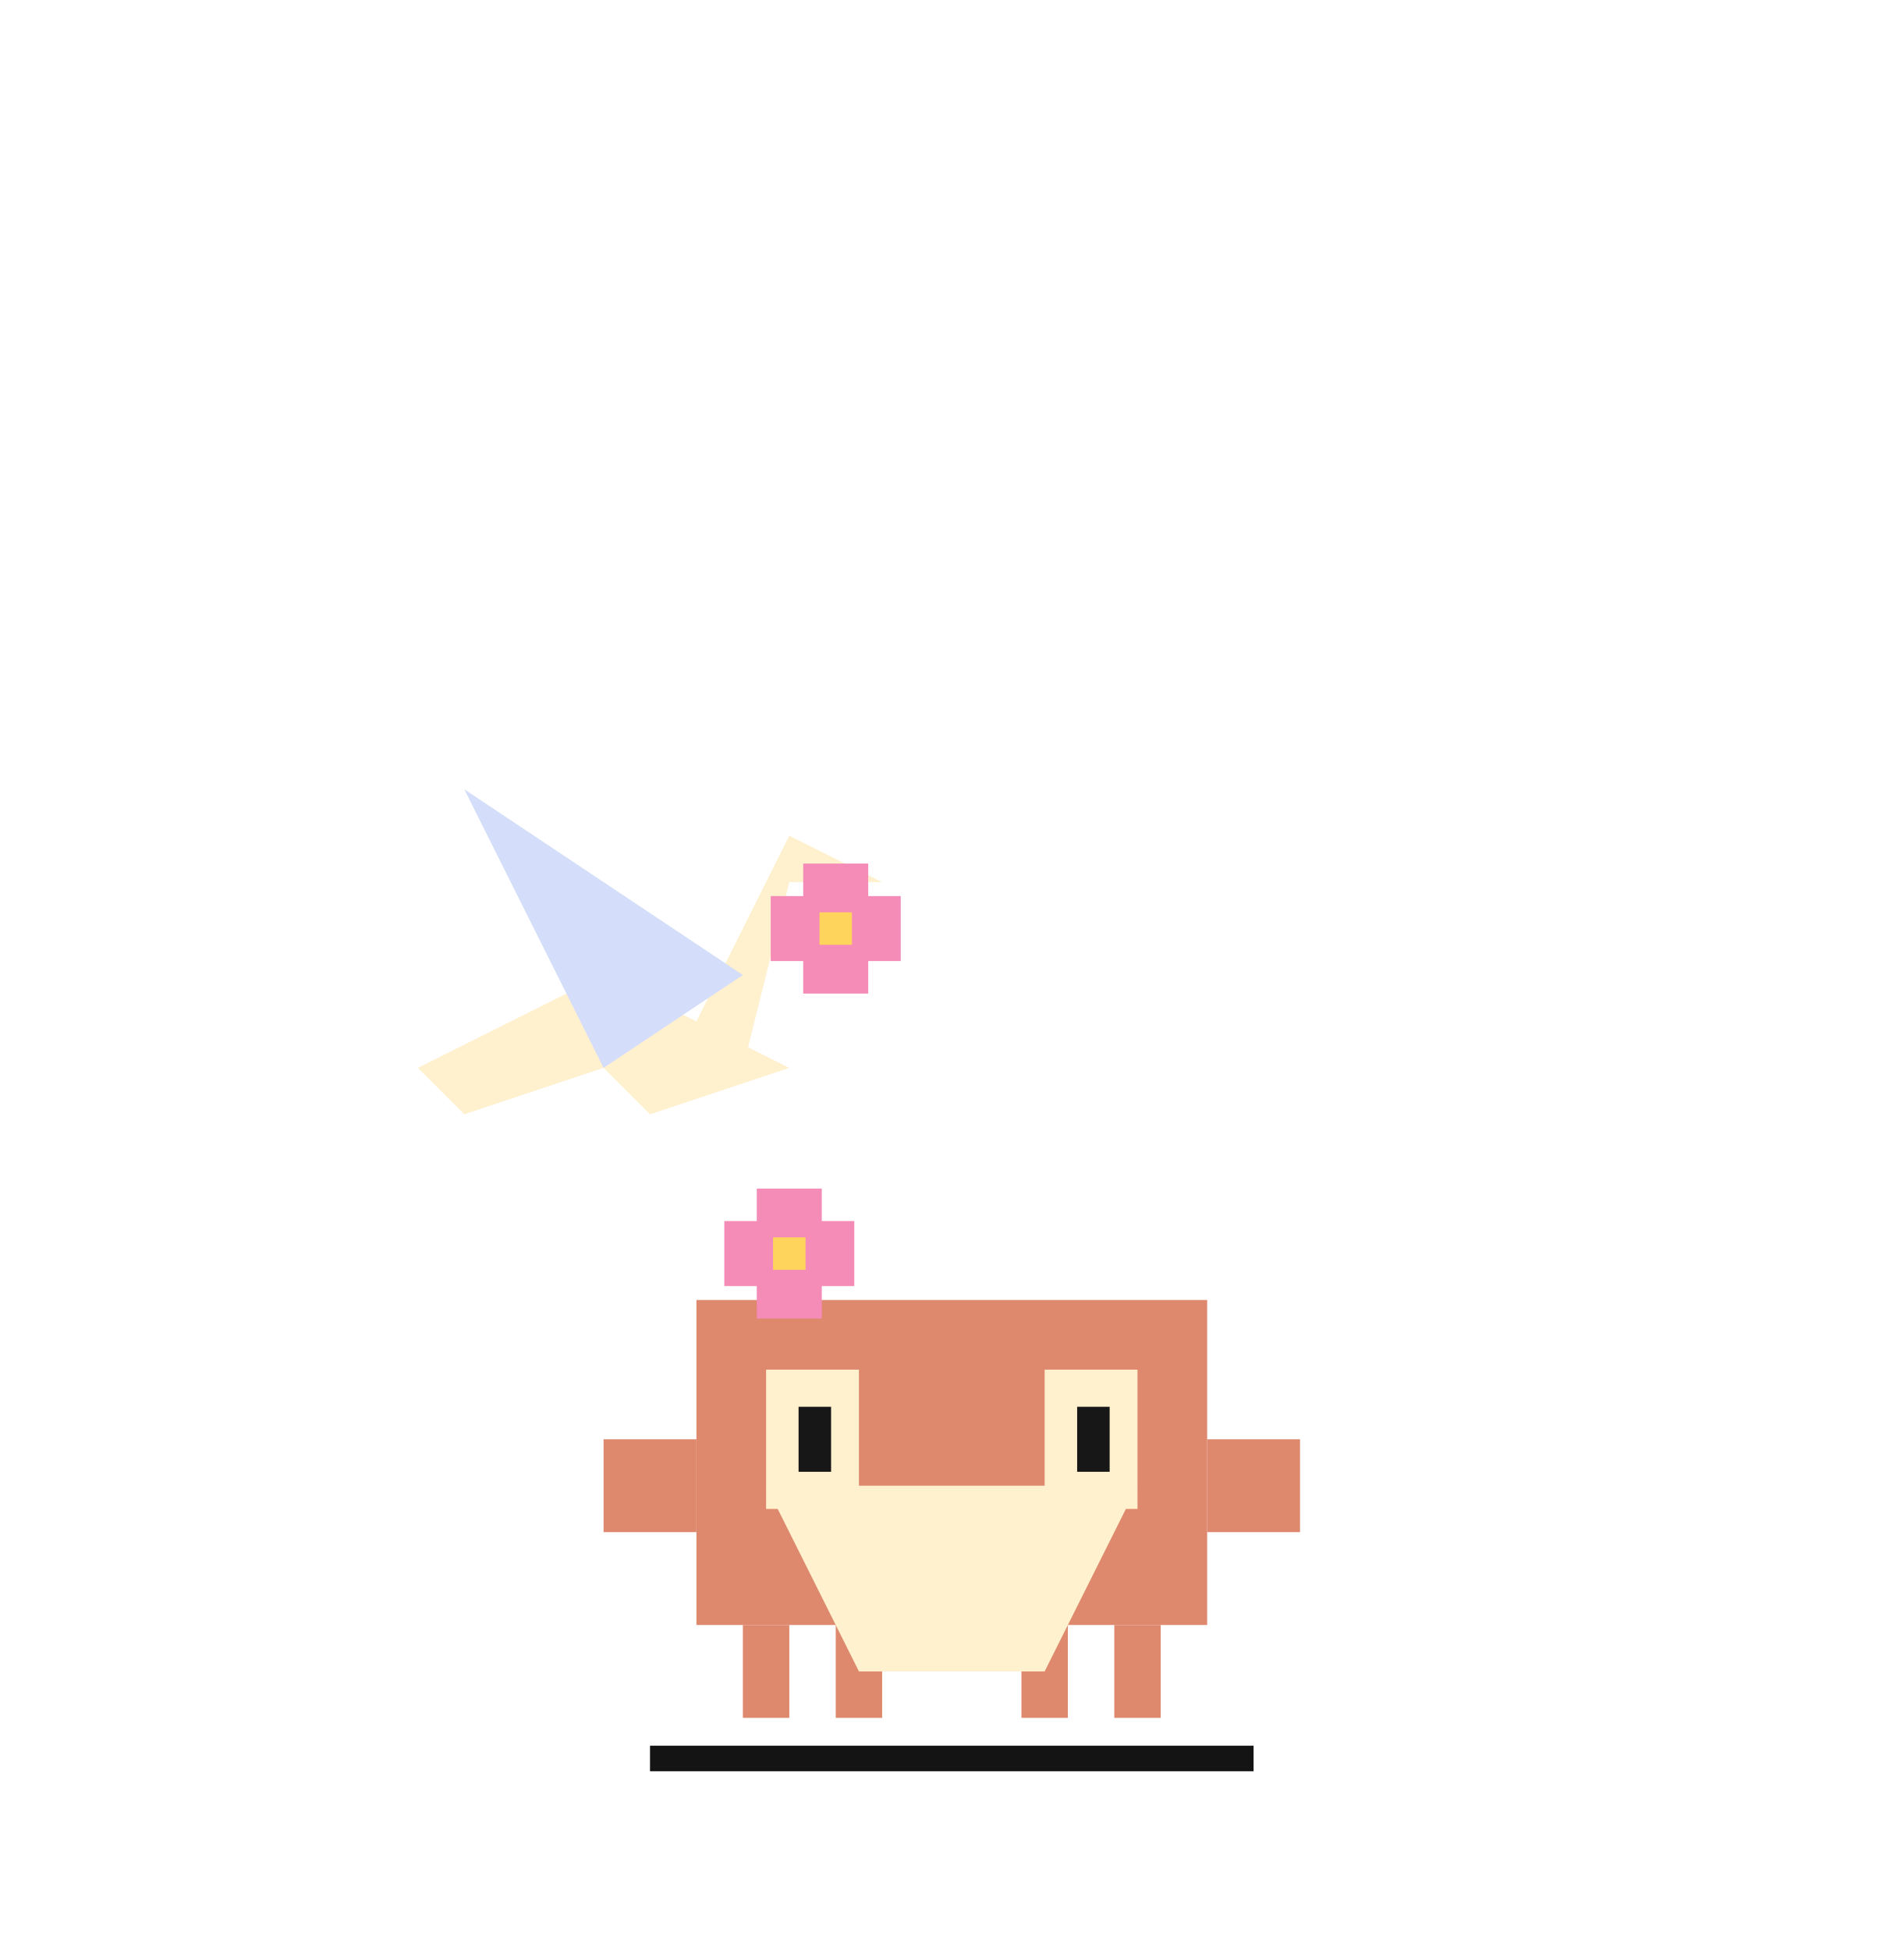
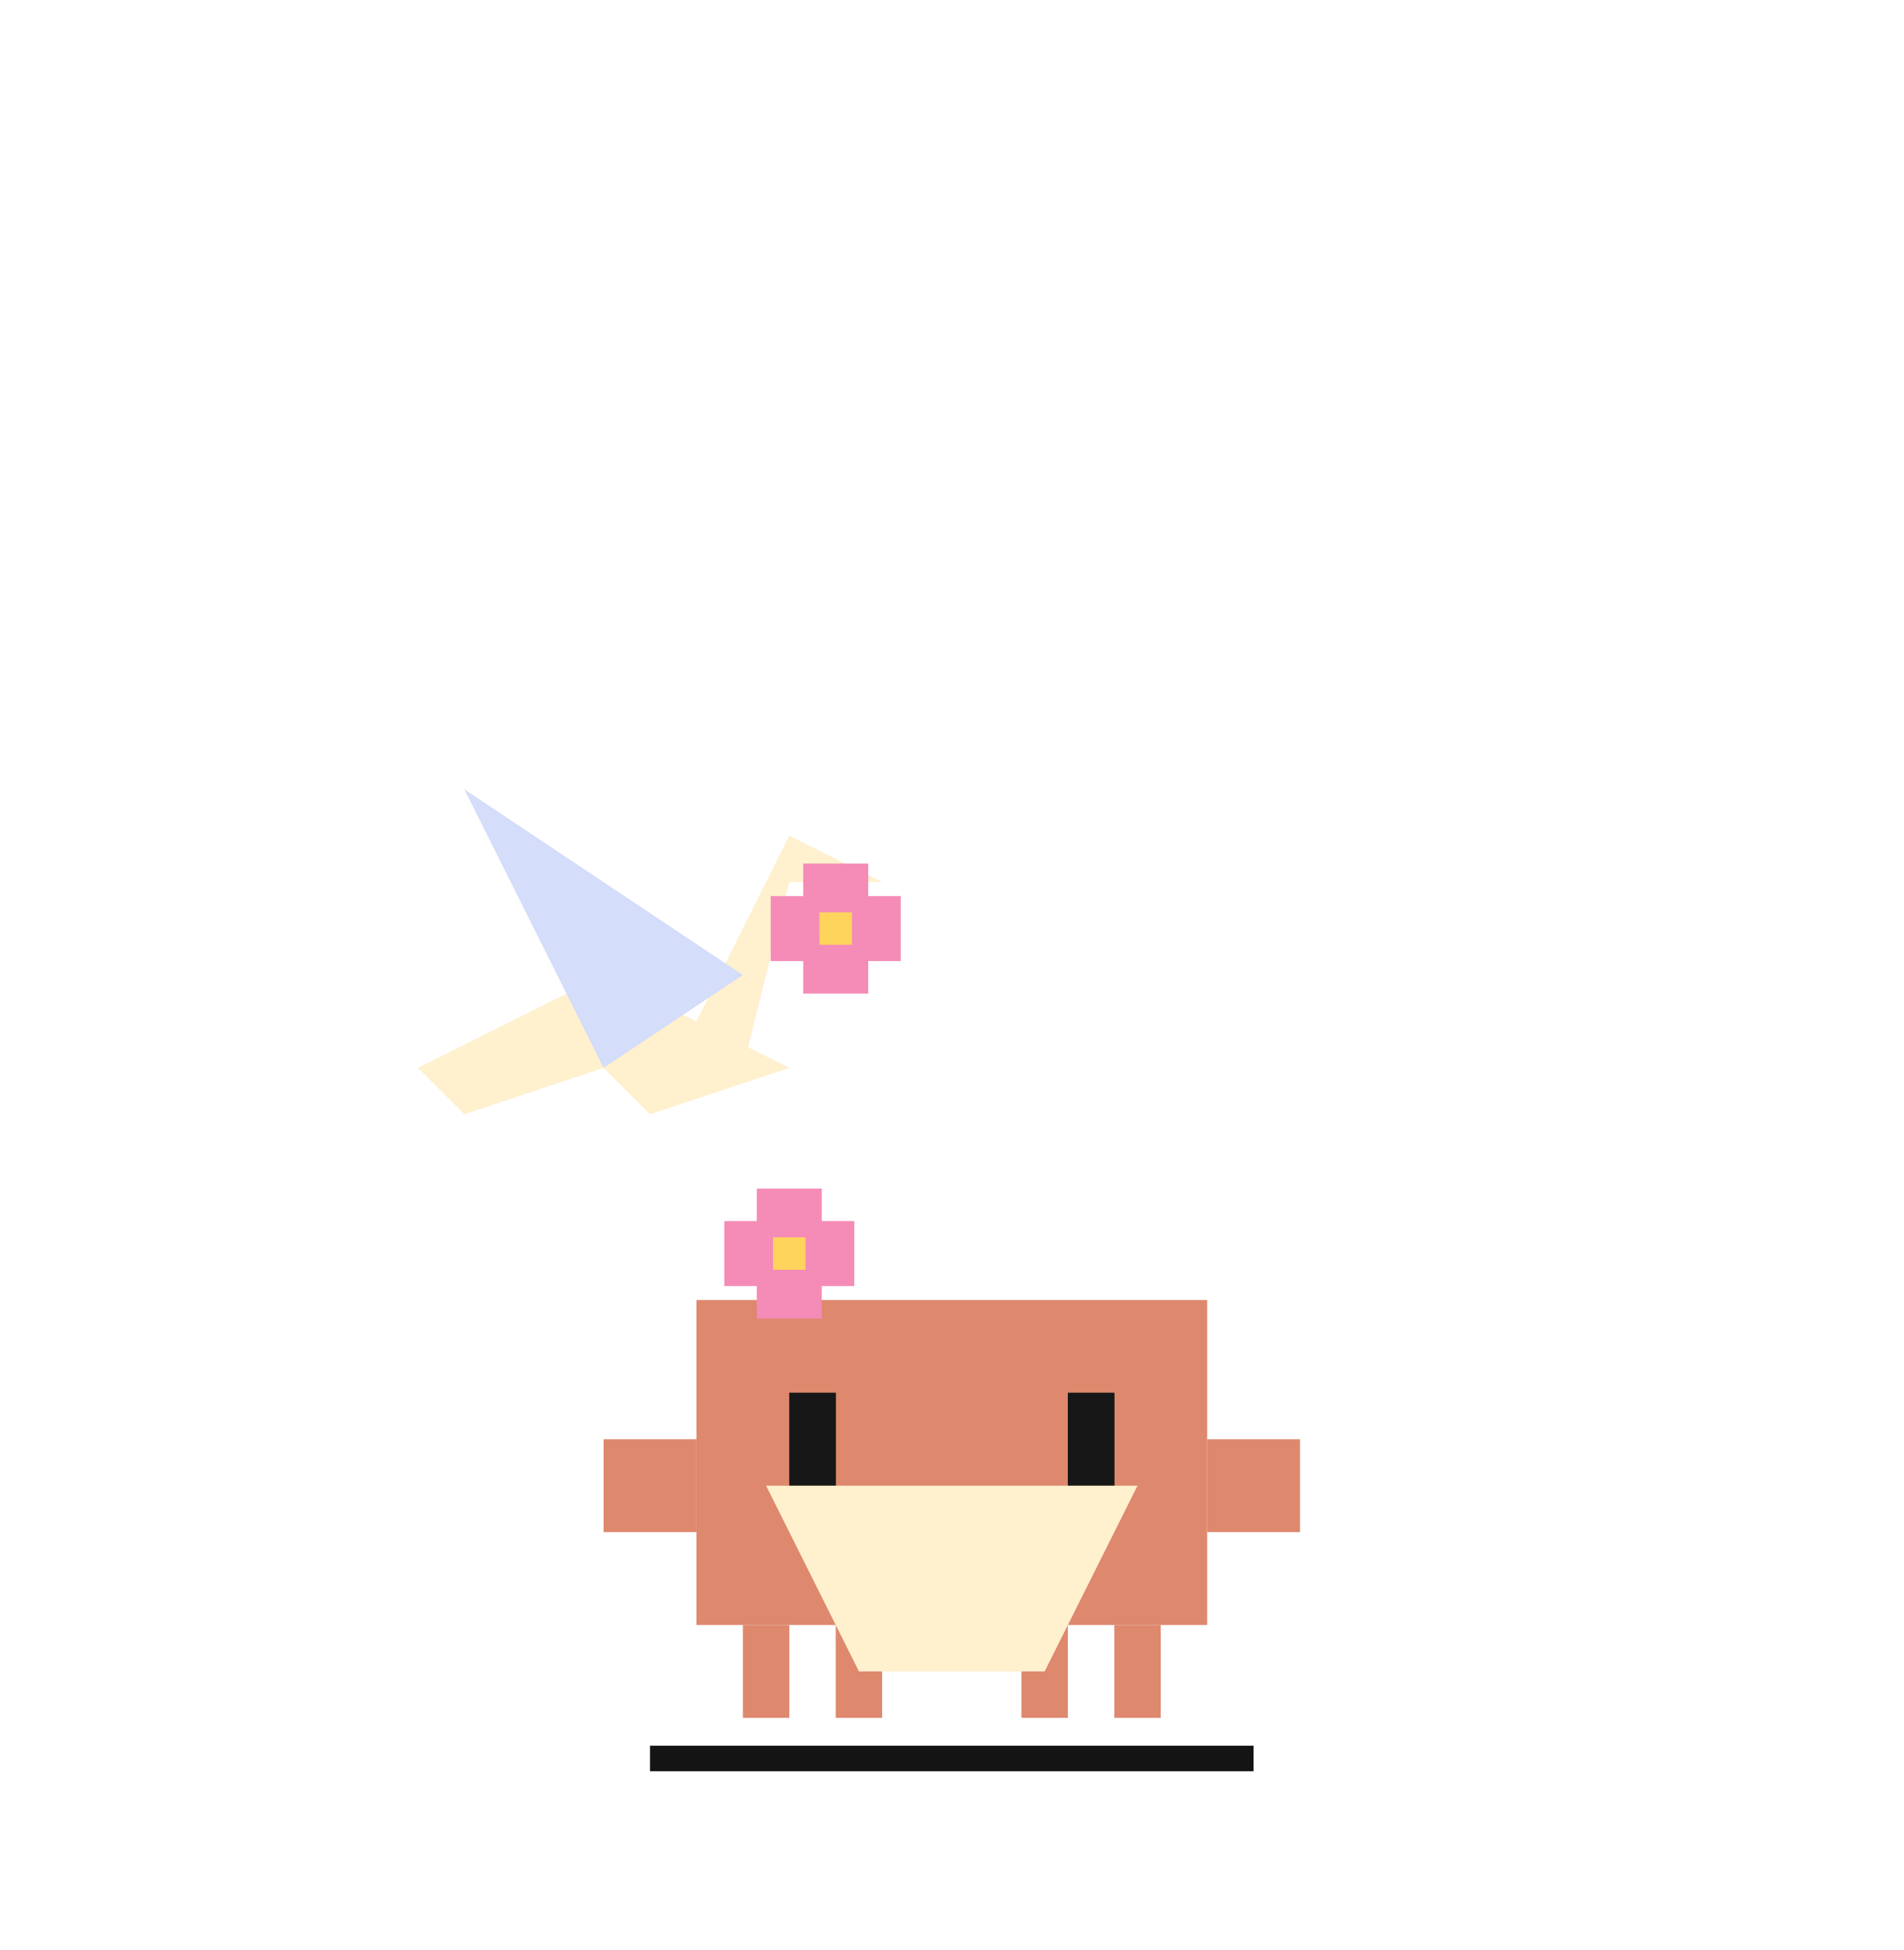
<svg xmlns="http://www.w3.org/2000/svg" viewBox="-13 -22 41 42" role="img" aria-labelledby="pt26-title pt26-desc" data-duration="8" data-playtime="pt26">
  <style>.pt26-1{transform-origin:0px 1px;animation:pt26-1 8s ease-in-out infinite}
@keyframes pt26-1{0%{transform:translate(0px,0px) rotate(0deg) scale(1,1);}36%{transform:translate(0px,0px) rotate(0deg) scale(1,1);}43%{transform:translate(0px,0px) rotate(0deg) scale(1,0.2);}50%{transform:translate(0px,0px) rotate(0deg) scale(1,1);}58%{transform:translate(0px,0px) rotate(0deg) scale(1,0.2);}67%{transform:translate(0px,0px) rotate(0deg) scale(1,1);}74%{transform:translate(0px,0px) rotate(0deg) scale(1,0.2);}83%{transform:translate(0px,0px) rotate(0deg) scale(1,1);}90%{transform:translate(0px,0px) rotate(0deg) scale(1,0.2);}100%{transform:translate(0px,0px) rotate(0deg) scale(1,1);}}
.pt26-2{transform-origin:0px 0px;animation:pt26-2 8s linear infinite}
@keyframes pt26-2{0%{opacity:0;}0.1%{opacity:1;}59%{opacity:1;}59.1%{opacity:0;}100%{opacity:0;}}
.pt26-3{transform-origin:7.5px 9px;animation:pt26-3 8s ease-in-out infinite}
@keyframes pt26-3{0%{transform:translate(0px,0px) rotate(0deg) scale(1,1);}12%{transform:translate(0px,0px) rotate(0deg) scale(1,1);}13%{transform:translate(0px,0px) rotate(0deg) scale(1,0.1);}14%{transform:translate(0px,0px) rotate(0deg) scale(1,1);}72%{transform:translate(0px,0px) rotate(0deg) scale(1,1);}73%{transform:translate(0.5px,0px) rotate(0deg) scale(1,1);}85%{transform:translate(0px,0px) rotate(0deg) scale(1,1);}100%{transform:translate(0px,0px) rotate(0deg) scale(1,1);}}
.pt26-4{transform-origin:0px 0px;animation:pt26-4 8s ease-in-out infinite}
@keyframes pt26-4{0%{opacity:1;}53.9%{opacity:1;}54%{opacity:0;}75%{opacity:0;}75.1%{opacity:1;}100%{opacity:1;}}
.pt26-5{transform-origin:0px 0px;animation:pt26-5 8s linear infinite}
@keyframes pt26-5{0%{opacity:0;}53.9%{opacity:0;}54%{opacity:1;}75%{opacity:1;}75.1%{opacity:0;}100%{opacity:0;}}
.pt26-6{transform-origin:2px 10px;animation:pt26-6 8s ease-in-out infinite}
@keyframes pt26-6{0%{transform:translate(3px,0px) rotate(0deg) scale(1,1);}17%{transform:translate(4px,-1px) rotate(0deg) scale(1,1);}29%{transform:translate(3px,0px) rotate(0deg) scale(1,1);}39%{transform:translate(0px,0px) rotate(0deg) scale(1,1);}100%{transform:translate(3px,0px) rotate(0deg) scale(1,1);}}
.pt26-7{transform-origin:13px 10px;animation:pt26-7 8s ease-in-out infinite}
@keyframes pt26-7{0%{transform:translate(-3px,0px) rotate(0deg) scale(1,1);}17%{transform:translate(-4px,-1px) rotate(0deg) scale(1,1);}29%{transform:translate(-3px,0px) rotate(0deg) scale(1,1);}39%{transform:translate(0px,0px) rotate(0deg) scale(1,1);}100%{transform:translate(-3px,0px) rotate(0deg) scale(1,1);}}
.pt26-8{transform-origin:7.5px 15px;animation:pt26-8 8s ease-in-out infinite}
@keyframes pt26-8{0%{transform:translate(0px,0px) rotate(0deg) scale(1,1);}15%{transform:translate(0px,0.5px) rotate(0deg) scale(1,1);}25%{transform:translate(0px,0px) rotate(0deg) scale(1,1);}47%{transform:translate(0px,0px) rotate(0deg) scale(1,1);}56%{transform:translate(0px,0px) rotate(-6deg) scale(1,1);}68%{transform:translate(0px,0px) rotate(0deg) scale(1,1);}100%{transform:translate(0px,0px) rotate(0deg) scale(1,1);}}
.pt26-9{transform-origin:0px 0px;animation:pt26-9 8s linear infinite}
@keyframes pt26-9{0%{opacity:0;}0.1%{opacity:1;}28%{opacity:1;}28.1%{opacity:0;}100%{opacity:0;}}
.pt26-10{transform-origin:0px 0px;animation:pt26-10 8s linear infinite}
@keyframes pt26-10{0%{opacity:0;}59.9%{opacity:0;}60%{opacity:1;}92%{opacity:1;}92.1%{opacity:0;}100%{opacity:0;}}
.pt26-11{transform-origin:0px 0px;animation:pt26-11 8s ease-in-out infinite}
@keyframes pt26-11{0%{transform:translate(7.5px,10px) rotate(0deg) scale(0.8,0.8);}29%{transform:translate(7.5px,10px) rotate(0deg) scale(0.8,0.8);}44%{transform:translate(10px,-4px) rotate(0deg) scale(1,1);}59%{transform:translate(0px,6px) rotate(0deg) scale(1,1);}67%{transform:translate(2px,-7px) rotate(0deg) scale(1,1);}81%{transform:translate(15px,-11px) rotate(0deg) scale(1,1);}94%{transform:translate(27px,-18px) rotate(0deg) scale(1,1);}100%{transform:translate(7.5px,10px) rotate(0deg) scale(0.8,0.8);}}
.pt26-12{transform-origin:0px 0px;animation:pt26-12 8s linear infinite}
@keyframes pt26-12{0%{opacity:0;}28.9%{opacity:0;}29%{opacity:1;}94%{opacity:1;}94.1%{opacity:0;}100%{opacity:0;}}
@media(prefers-reduced-motion:reduce){svg[data-playtime="pt26"] g{animation-play-state:paused!important;animation-delay:-5.2s!important}}</style>
  <rect x="1" y="15.6" width="13" height="0.55" fill="#141414" />
  <g class="pt26-8">
    <g fill="#DE886D">
      <rect x="2" y="6" width="11" height="7" />
      <rect x="3" y="13" width="1" height="2" />
      <rect x="5" y="13" width="1" height="2" />
      <rect x="9" y="13" width="1" height="2" />
      <rect x="11" y="13" width="1" height="2" />
      <g class="pt26-6">
        <rect x="0" y="9" width="2" height="2" />
      </g>
      <g class="pt26-7">
        <rect x="13" y="9" width="2" height="2" />
      </g>
    </g>
    <g class="pt26-4">
      <g class="pt26-3">
        <g fill="#171717">
          <rect x="4" y="8" width="1" height="2" />
          <rect x="10" y="8" width="1" height="2" />
        </g>
      </g>
    </g>
    <g class="pt26-5">
-       <rect x="3.5" y="7.5" width="2" height="3" fill="#FFF0CE" />
-       <rect x="9.5" y="7.5" width="2" height="3" fill="#FFF0CE" />
-       <rect x="4.2" y="8.3" width="0.7" height="1.4" fill="#171717" />
-       <rect x="10.2" y="8.3" width="0.7" height="1.4" fill="#171717" />
+       <g fill="#171717">
+         <rect x="4" y="8" width="1" height="2" />
+         <rect x="10" y="8" width="1" height="2" />
+       </g>
      <rect x="7" y="11" width="1" height="1" fill="#171717" />
    </g>
    <g class="pt26-2">
      <g transform="translate(4 5) scale(0.7) rotate(0)">
        <path d="M-1-2h2v1h1v2H1v1h-2V1h-1v-2h1z" fill="#F58BB7" />
        <rect x="-0.5" y="-0.5" width="1" height="1" fill="#FFD45C" />
      </g>
    </g>
  </g>
  <g class="pt26-9">
    <g transform="translate(7.5 10) scale(1) rotate(0)">
      <path d="M-4 0h8l-2 4h-4z" fill="#FFF0CE" />
    </g>
  </g>
  <g class="pt26-12">
    <g class="pt26-11">
      <path d="M-4 1L0-1l4 2-3 1-1-1-3 1z" fill="#FFF0CE" />
      <path d="M2 0l2-4 2 1-2 0-1 4z" fill="#FFF0CE" />
      <g class="pt26-1">
        <path d="M0 1l-3-6 6 4z" fill="#D4DDFA" />
      </g>
      <g class="pt26-10">
        <g transform="translate(5 -2) scale(0.7) rotate(0)">
          <path d="M-1-2h2v1h1v2H1v1h-2V1h-1v-2h1z" fill="#F58BB7" />
          <rect x="-0.5" y="-0.5" width="1" height="1" fill="#FFD45C" />
        </g>
      </g>
    </g>
  </g>
</svg>
